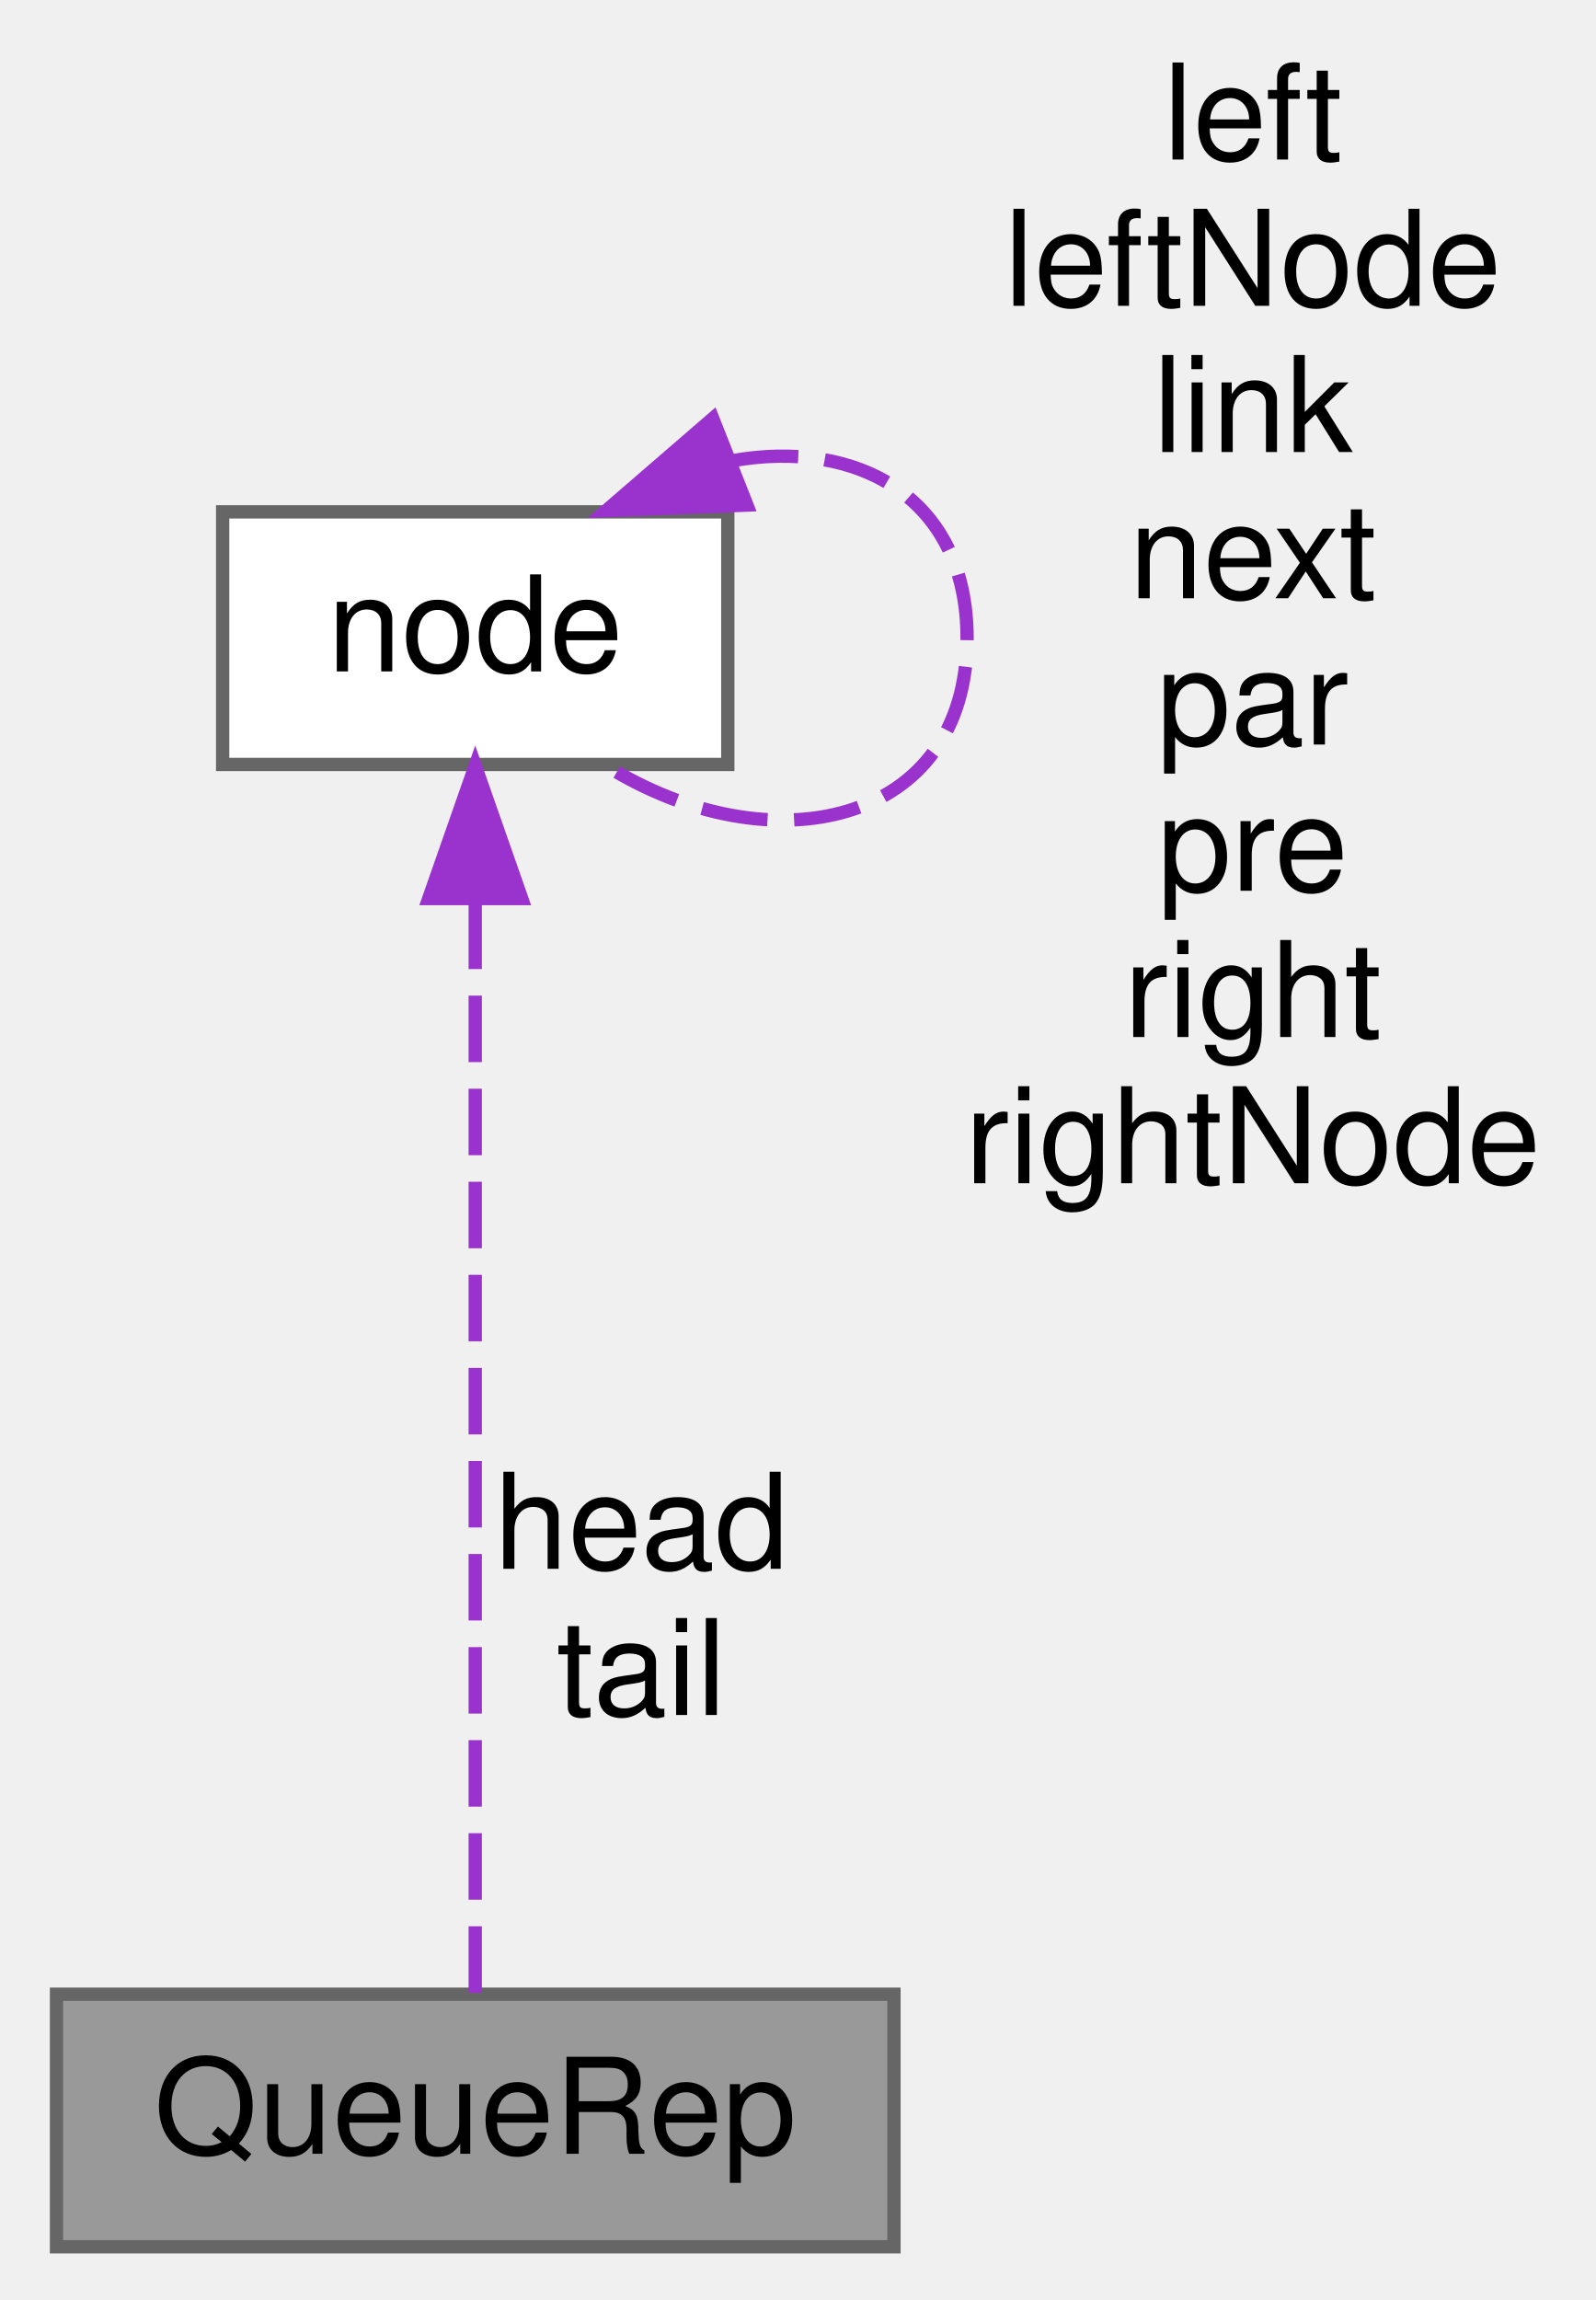
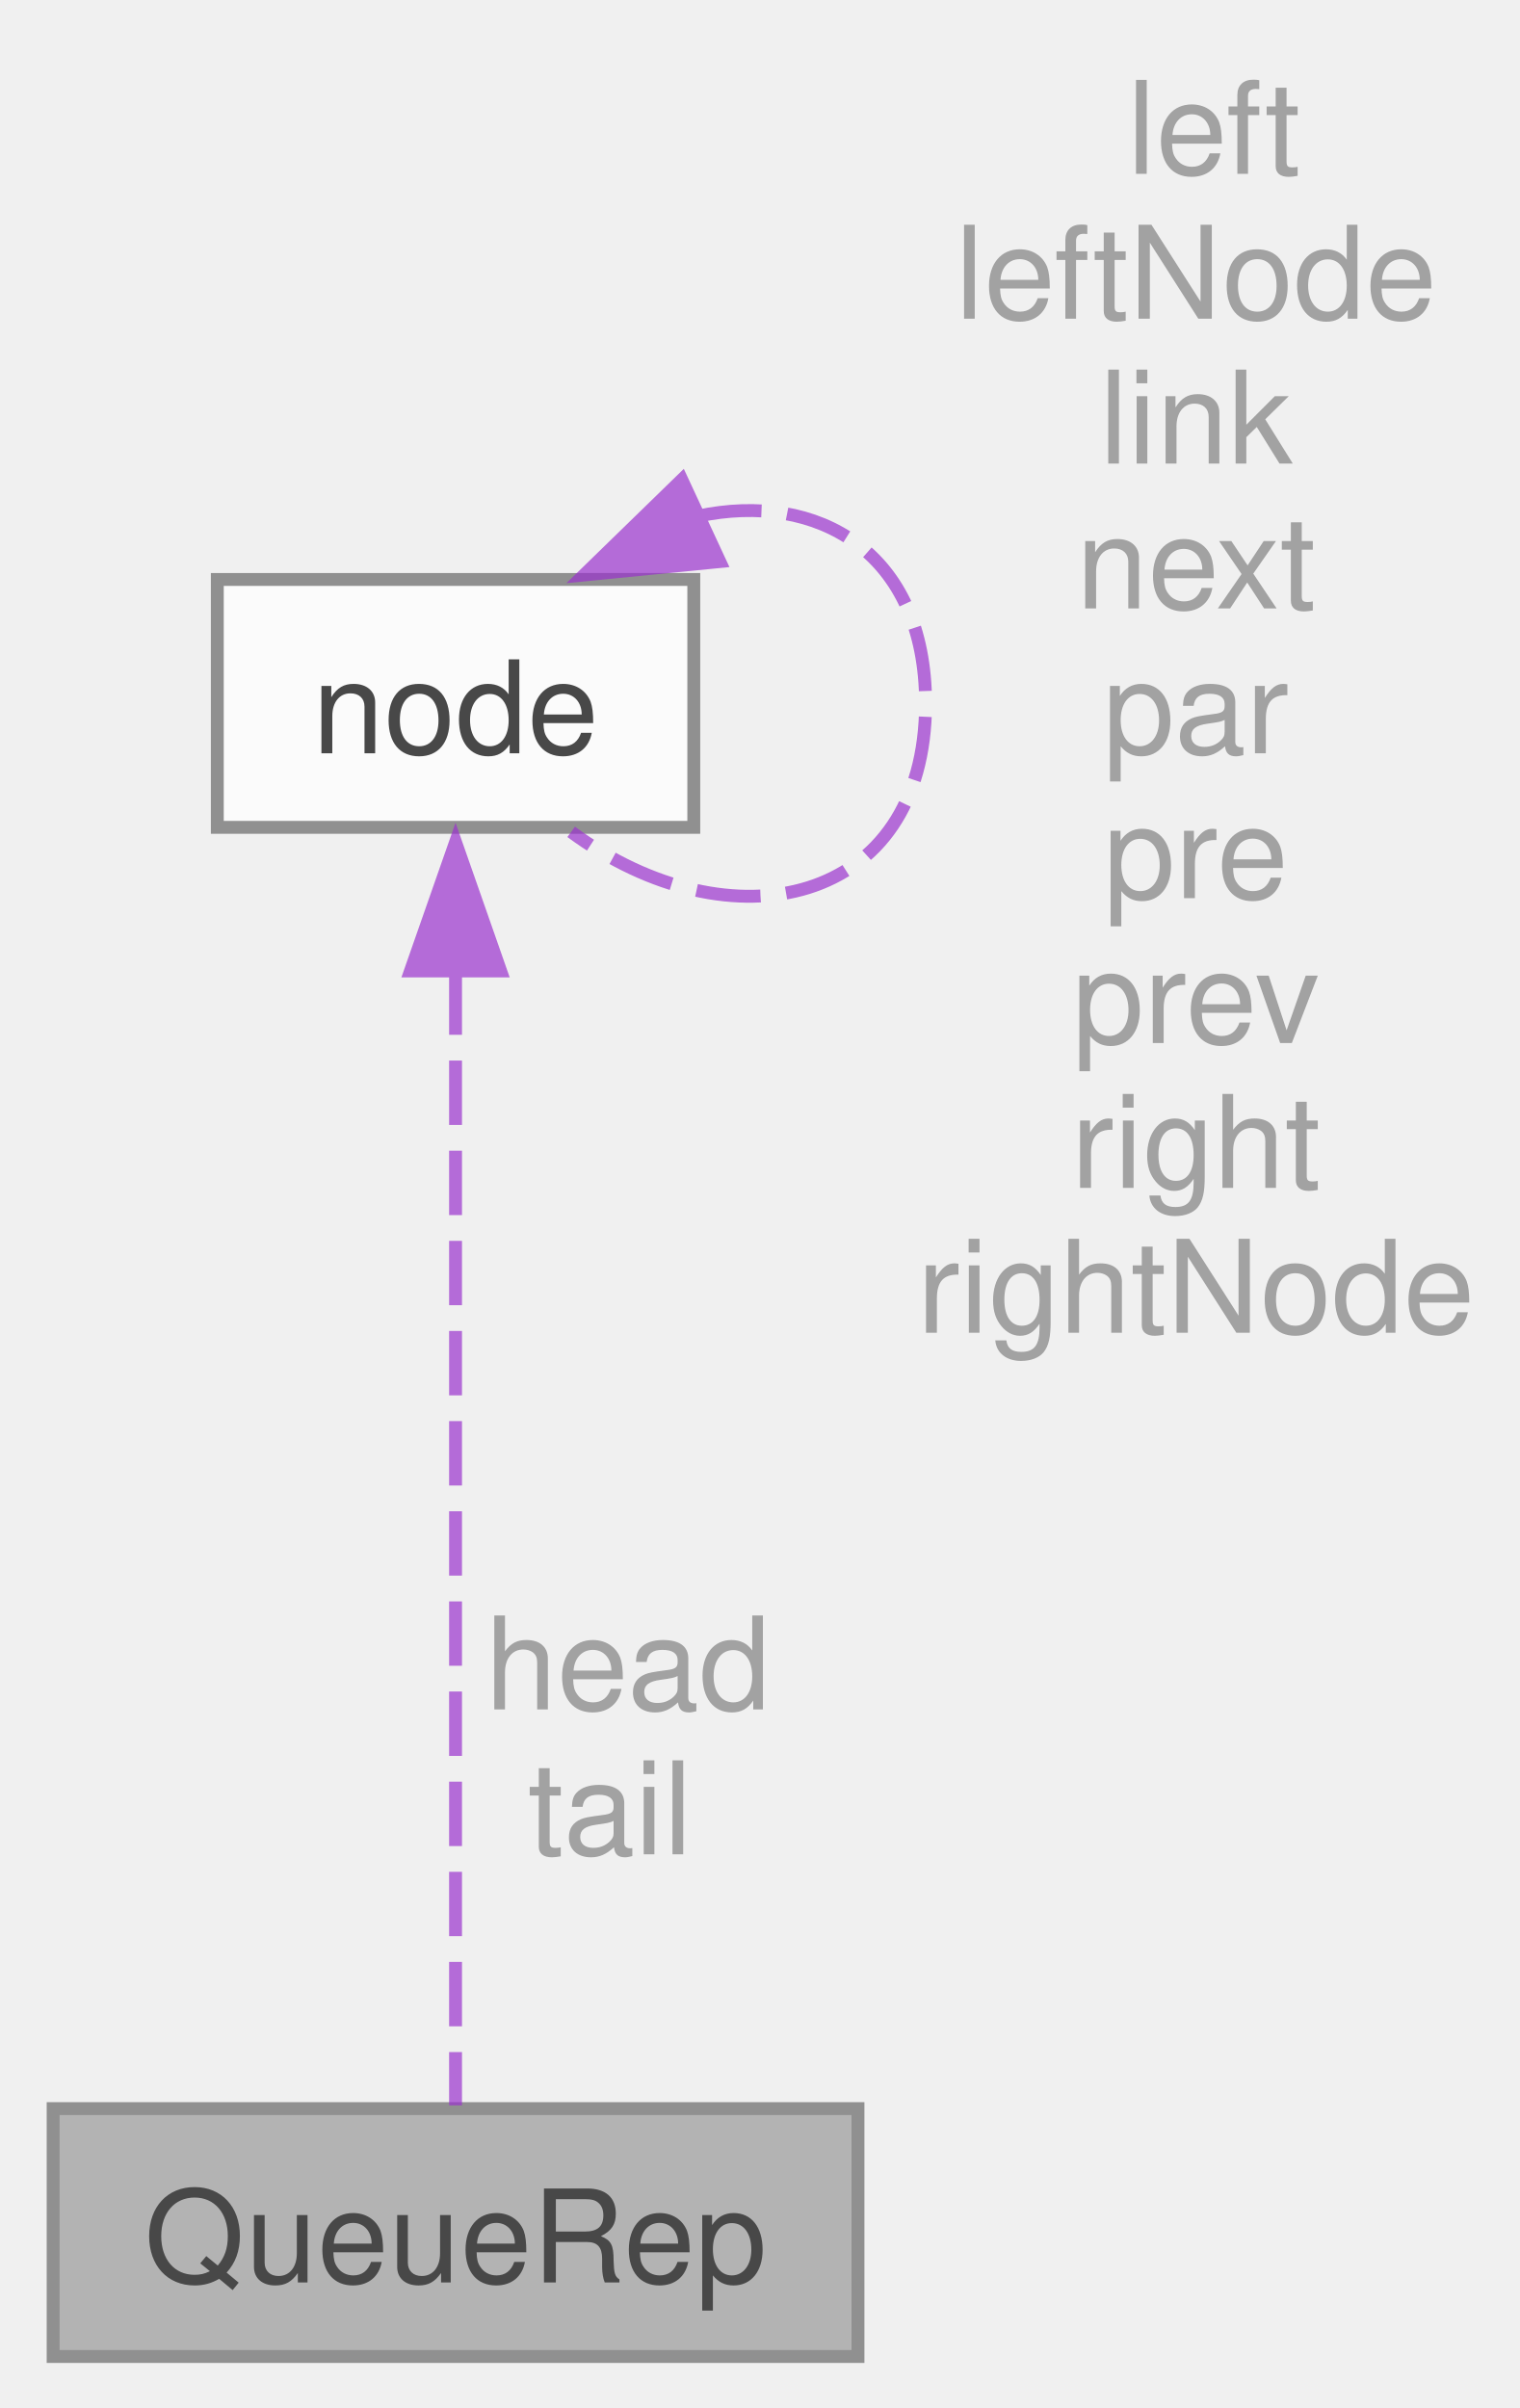
- <svg xmlns="http://www.w3.org/2000/svg" xmlns:xlink="http://www.w3.org/1999/xlink" width="120pt" height="173pt" viewBox="0.00 0.00 119.50 173.00">
-   <g id="graph0" class="graph" transform="scale(1 1) rotate(0) translate(4 169)">
-     <g id="node1" class="node">
-       <g id="a_node1">
-         <a xlink:title=" ">
-           <polygon fill="#999999" stroke="#666666" points="63,-19 0,-19 0,0 63,0 63,-19" />
-           <text text-anchor="middle" x="31.5" y="-7" font-family="Helvetica,sans-Serif" font-size="10.00">QueueRep</text>
-         </a>
+ <svg xmlns="http://www.w3.org/2000/svg" xmlns:xlink="http://www.w3.org/1999/xlink" width="118pt" height="187pt" viewBox="0.00 0.00 117.75 187.00">
+   <svg id="main" version="1.1" xml:space="preserve">
+     <style type="text/css">
+ .node, .edge {opacity: 0.7;}
+ .node.selected, .edge.selected {opacity: 1;}
+ .edge:hover path { stroke: red; }
+ .edge:hover polygon { stroke: red; fill: red; }
+ </style>
+     <svg id="graph" class="graph">
+       <g id="graph0" class="graph" transform="scale(1 1) rotate(0) translate(4 183)">
+         <g id="Node000001" class="node">
+           <g id="a_Node000001">
+             <a xlink:title=" ">
+               <polygon fill="#999999" stroke="#666666" points="62.5,-19.25 0,-19.25 0,0 62.5,0 62.5,-19.25" />
+               <text text-anchor="middle" x="31.25" y="-5.75" font-family="Helvetica,sans-Serif" font-size="10.00">QueueRep</text>
+             </a>
+           </g>
+         </g>
+         <g id="Node000002" class="node">
+           <g id="a_Node000002">
+             <a xlink:href="../../d5/da1/structnode.html" target="_top" xlink:title="Node, the basic data structure in the tree.">
+               <polygon fill="white" stroke="#666666" points="49.75,-138 12.75,-138 12.75,-118.75 49.75,-118.75 49.75,-138" />
+               <text text-anchor="middle" x="31.25" y="-124.5" font-family="Helvetica,sans-Serif" font-size="10.00">node</text>
+             </a>
+           </g>
+         </g>
+         <g id="edge1_Node000001_Node000002" class="edge">
+           <g id="a_edge1_Node000001_Node000002">
+             <a xlink:title=" ">
+               <path fill="none" stroke="#9a32cd" stroke-dasharray="5,2" d="M31.25,-107.64C31.25,-81.96 31.25,-38.19 31.25,-19.5" />
+               <polygon fill="#9a32cd" stroke="#9a32cd" points="27.75,-107.6 31.25,-117.6 34.75,-107.6 27.75,-107.6" />
+             </a>
+           </g>
+           <text text-anchor="middle" x="43.25" y="-50.25" font-family="Helvetica,sans-Serif" font-size="10.00" fill="grey"> head</text>
+           <text text-anchor="middle" x="43.25" y="-39" font-family="Helvetica,sans-Serif" font-size="10.00" fill="grey">tail</text>
+         </g>
+         <g id="edge2_Node000002_Node000002" class="edge">
+           <g id="a_edge2_Node000002_Node000002">
+             <a xlink:title=" ">
+               <path fill="none" stroke="#9a32cd" stroke-dasharray="5,2" d="M50.04,-142.91C59.4,-144.92 67.75,-140.07 67.75,-128.38 67.75,-112.62 52.6,-109.29 40.23,-118.4" />
+               <polygon fill="#9a32cd" stroke="#9a32cd" points="51.77,-139.39 41.23,-138.35 48.82,-145.74 51.77,-139.39" />
+             </a>
+           </g>
+           <text text-anchor="middle" x="88.75" y="-169.5" font-family="Helvetica,sans-Serif" font-size="10.00" fill="grey"> left</text>
+           <text text-anchor="middle" x="88.75" y="-158.25" font-family="Helvetica,sans-Serif" font-size="10.00" fill="grey">leftNode</text>
+           <text text-anchor="middle" x="88.75" y="-147" font-family="Helvetica,sans-Serif" font-size="10.00" fill="grey">link</text>
+           <text text-anchor="middle" x="88.75" y="-135.75" font-family="Helvetica,sans-Serif" font-size="10.00" fill="grey">next</text>
+           <text text-anchor="middle" x="88.75" y="-124.5" font-family="Helvetica,sans-Serif" font-size="10.00" fill="grey">par</text>
+           <text text-anchor="middle" x="88.75" y="-113.25" font-family="Helvetica,sans-Serif" font-size="10.00" fill="grey">pre</text>
+           <text text-anchor="middle" x="88.75" y="-102" font-family="Helvetica,sans-Serif" font-size="10.00" fill="grey">prev</text>
+           <text text-anchor="middle" x="88.75" y="-90.75" font-family="Helvetica,sans-Serif" font-size="10.00" fill="grey">right</text>
+           <text text-anchor="middle" x="88.75" y="-79.5" font-family="Helvetica,sans-Serif" font-size="10.00" fill="grey">rightNode</text>
+         </g>
      </g>
-     </g>
-     <g id="node2" class="node">
-       <g id="a_node2">
-         <a xlink:href="../../d5/da1/structnode.html" target="_top" xlink:title="Node, the basic data structure in the tree.">
-           <polygon fill="white" stroke="#666666" points="50.5,-130.5 12.5,-130.5 12.5,-111.5 50.5,-111.5 50.5,-130.5" />
-           <text text-anchor="middle" x="31.5" y="-118.5" font-family="Helvetica,sans-Serif" font-size="10.00">node</text>
-         </a>
-       </g>
-     </g>
-     <g id="edge1" class="edge">
-       <path fill="none" stroke="#9a32cd" stroke-dasharray="5,2" d="M31.5,-101.11C31.5,-77.08 31.5,-36.61 31.5,-19.05" />
-       <polygon fill="#9a32cd" stroke="#9a32cd" points="28,-101.41 31.5,-111.41 35,-101.41 28,-101.41" />
-       <text text-anchor="middle" x="44" y="-51" font-family="Helvetica,sans-Serif" font-size="10.00"> head</text>
-       <text text-anchor="middle" x="44" y="-40" font-family="Helvetica,sans-Serif" font-size="10.00">tail</text>
-     </g>
-     <g id="edge2" class="edge">
-       <path fill="none" stroke="#9a32cd" stroke-dasharray="5,2" d="M50.82,-134.34C60.2,-136.03 68.5,-131.59 68.5,-121 68.5,-106.88 53.74,-103.69 41.35,-111.41" />
-       <polygon fill="#9a32cd" stroke="#9a32cd" points="51.94,-131.01 41.35,-130.59 49.37,-137.52 51.94,-131.01" />
-       <text text-anchor="middle" x="90" y="-157" font-family="Helvetica,sans-Serif" font-size="10.00"> left</text>
-       <text text-anchor="middle" x="90" y="-146" font-family="Helvetica,sans-Serif" font-size="10.00">leftNode</text>
-       <text text-anchor="middle" x="90" y="-135" font-family="Helvetica,sans-Serif" font-size="10.00">link</text>
-       <text text-anchor="middle" x="90" y="-124" font-family="Helvetica,sans-Serif" font-size="10.00">next</text>
-       <text text-anchor="middle" x="90" y="-113" font-family="Helvetica,sans-Serif" font-size="10.00">par</text>
-       <text text-anchor="middle" x="90" y="-102" font-family="Helvetica,sans-Serif" font-size="10.00">pre</text>
-       <text text-anchor="middle" x="90" y="-91" font-family="Helvetica,sans-Serif" font-size="10.00">right</text>
-       <text text-anchor="middle" x="90" y="-80" font-family="Helvetica,sans-Serif" font-size="10.00">rightNode</text>
-     </g>
-   </g>
+     </svg>
+   </svg>
+   <style type="text/css">
+ 
+ [data-mouse-over-selected='false'] { opacity: 0.7; }
+ [data-mouse-over-selected='true']  { opacity: 1.0; }
+ 
+ </style>
</svg>
